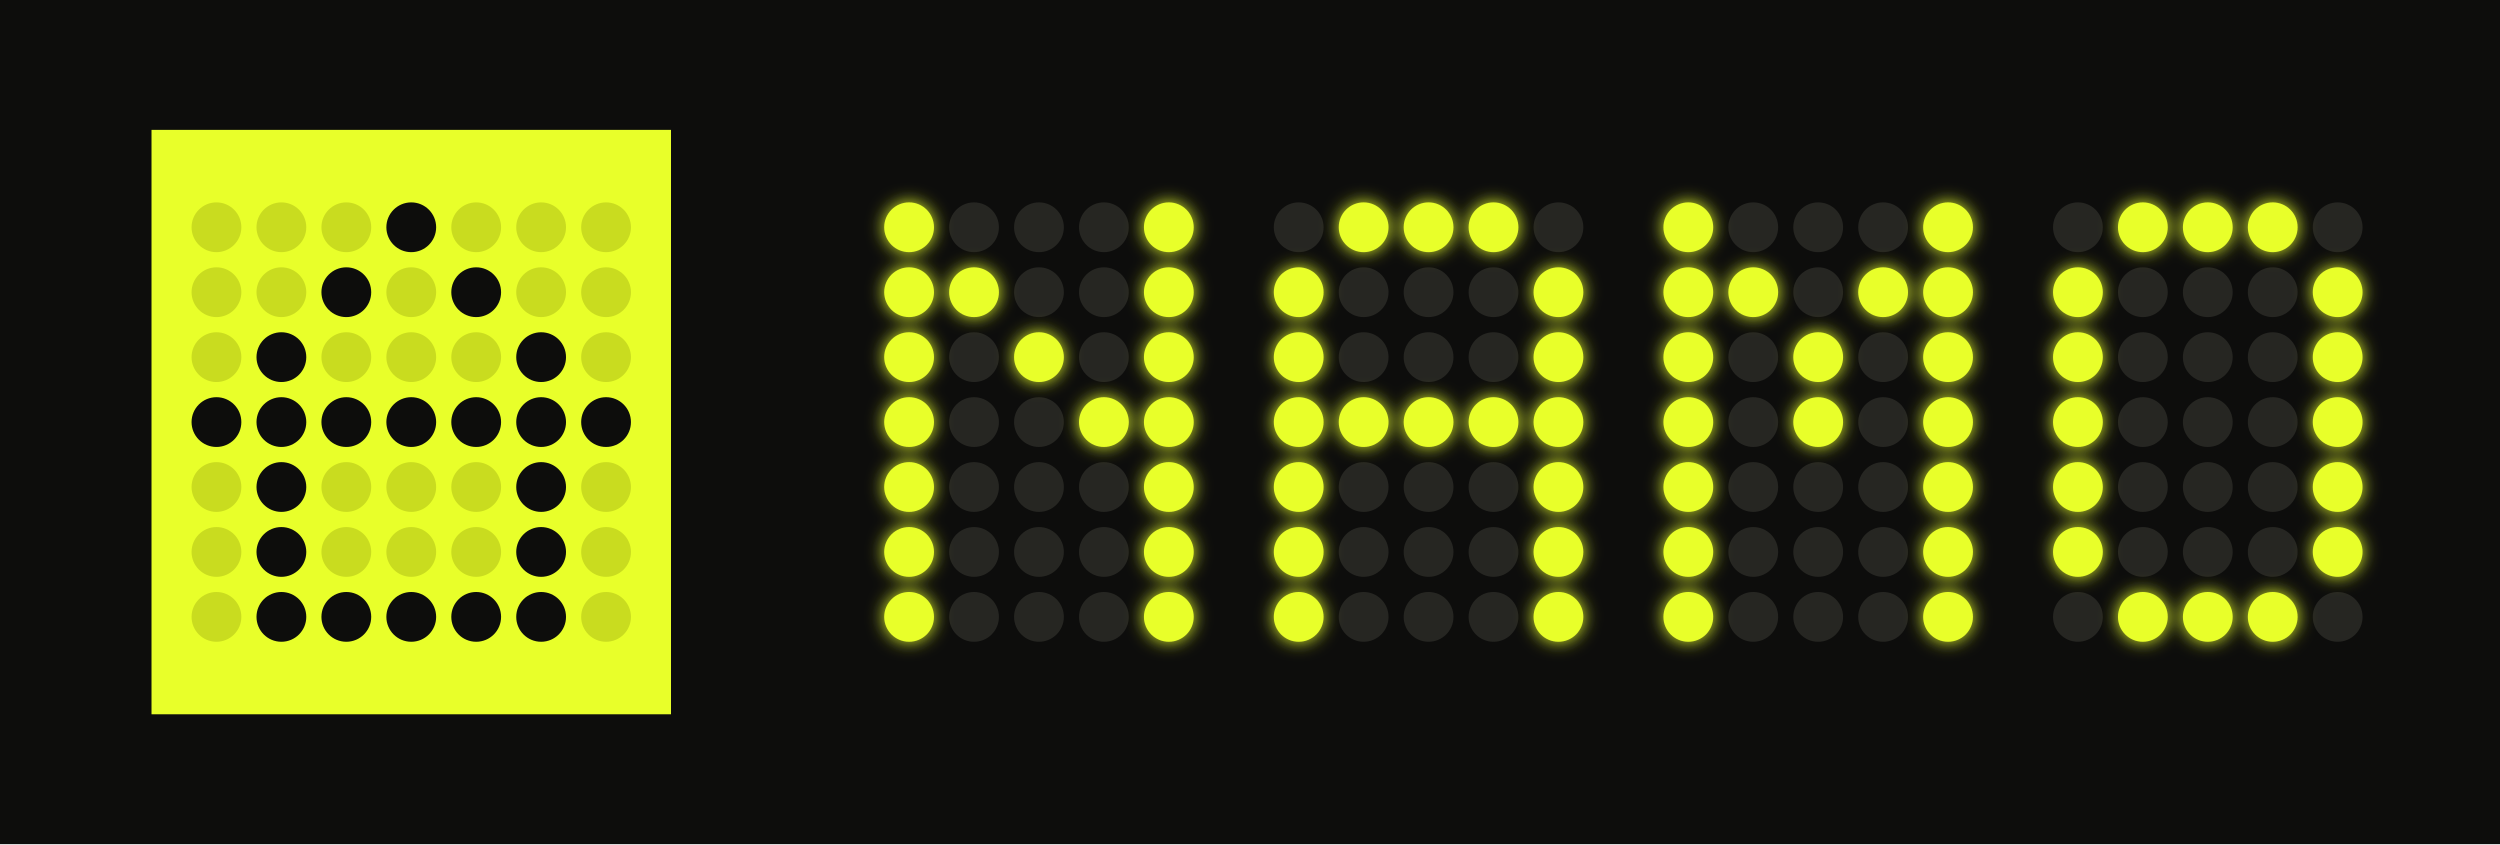
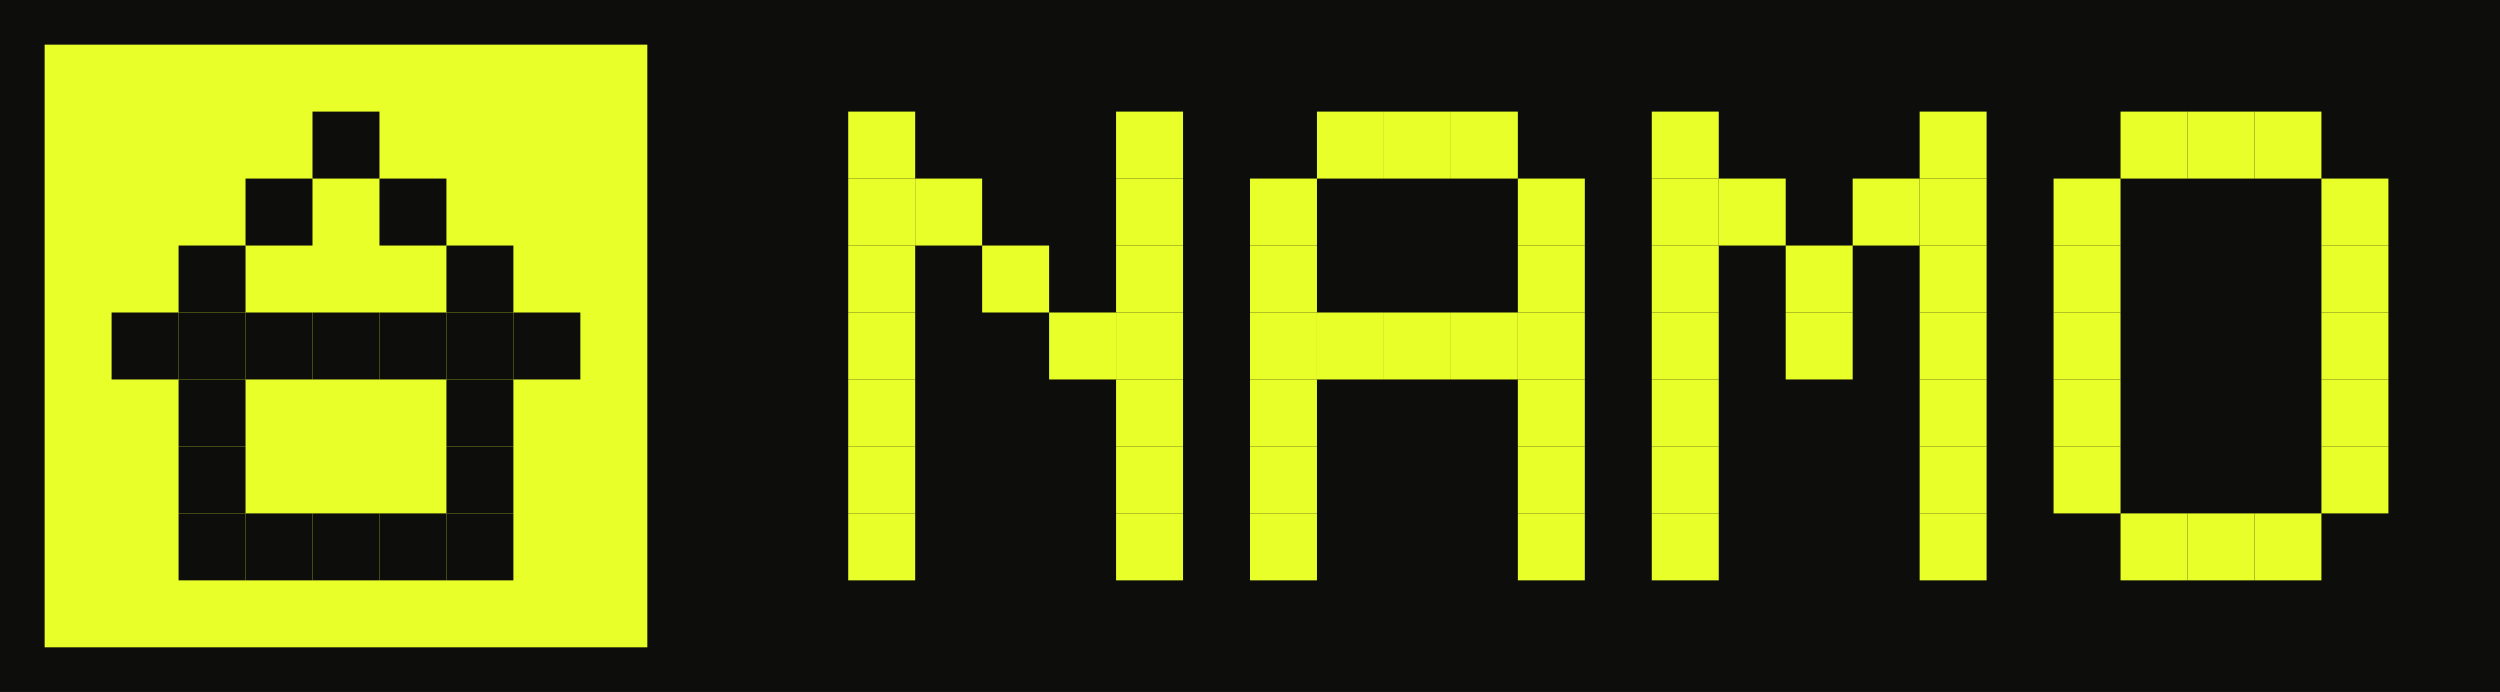
- <svg xmlns="http://www.w3.org/2000/svg" viewBox="0 0 462 156" width="462" height="156" role="img" aria-label="NAMO">
-   <defs>
-     <filter id="g" x="-50%" y="-50%" width="200%" height="200%">
-       <feGaussianBlur stdDeviation="1.6" result="b" />
-       <feMerge>
-         <feMergeNode in="b" />
-         <feMergeNode in="SourceGraphic" />
-       </feMerge>
-     </filter>
-   </defs>
-   <rect width="462" height="156" fill="#0d0d0c" />
-   <rect x="28" y="24" width="96" height="108" fill="#e8ff2a" />
-   <g fill="#c9dc1f">
-     <circle cx="40" cy="42" r="4.6" />
-     <circle cx="52" cy="42" r="4.6" />
-     <circle cx="64" cy="42" r="4.6" />
-     <circle cx="88" cy="42" r="4.6" />
-     <circle cx="100" cy="42" r="4.6" />
-     <circle cx="112" cy="42" r="4.6" />
-     <circle cx="40" cy="54" r="4.6" />
-     <circle cx="52" cy="54" r="4.6" />
-     <circle cx="76" cy="54" r="4.6" />
-     <circle cx="100" cy="54" r="4.6" />
-     <circle cx="112" cy="54" r="4.6" />
-     <circle cx="40" cy="66" r="4.6" />
-     <circle cx="64" cy="66" r="4.6" />
-     <circle cx="76" cy="66" r="4.6" />
-     <circle cx="88" cy="66" r="4.6" />
-     <circle cx="112" cy="66" r="4.6" />
-     <circle cx="40" cy="90" r="4.6" />
-     <circle cx="64" cy="90" r="4.6" />
-     <circle cx="76" cy="90" r="4.6" />
-     <circle cx="88" cy="90" r="4.6" />
-     <circle cx="112" cy="90" r="4.6" />
-     <circle cx="40" cy="102" r="4.6" />
-     <circle cx="64" cy="102" r="4.6" />
-     <circle cx="76" cy="102" r="4.6" />
-     <circle cx="88" cy="102" r="4.6" />
-     <circle cx="112" cy="102" r="4.6" />
-     <circle cx="40" cy="114" r="4.6" />
-     <circle cx="112" cy="114" r="4.6" />
+ <svg xmlns="http://www.w3.org/2000/svg" viewBox="0 0 224 62" width="224" height="62" role="img" aria-label="NAMO">
+   <rect width="224" height="62" fill="#0d0d0c" />
+   <rect x="4" y="4" width="54" height="54" fill="#e8ff2a" />
+   <g fill="#0d0d0c">
+     <rect x="28" y="10" width="6" height="6" />
+     <rect x="22" y="16" width="6" height="6" />
+     <rect x="34" y="16" width="6" height="6" />
+     <rect x="16" y="22" width="6" height="6" />
+     <rect x="40" y="22" width="6" height="6" />
+     <rect x="10" y="28" width="6" height="6" />
+     <rect x="16" y="28" width="6" height="6" />
+     <rect x="22" y="28" width="6" height="6" />
+     <rect x="28" y="28" width="6" height="6" />
+     <rect x="34" y="28" width="6" height="6" />
+     <rect x="40" y="28" width="6" height="6" />
+     <rect x="46" y="28" width="6" height="6" />
+     <rect x="16" y="34" width="6" height="6" />
+     <rect x="40" y="34" width="6" height="6" />
+     <rect x="16" y="40" width="6" height="6" />
+     <rect x="40" y="40" width="6" height="6" />
+     <rect x="16" y="46" width="6" height="6" />
+     <rect x="22" y="46" width="6" height="6" />
+     <rect x="28" y="46" width="6" height="6" />
+     <rect x="34" y="46" width="6" height="6" />
+     <rect x="40" y="46" width="6" height="6" />
  </g>
-   <g fill="#0d0d0c">
-     <circle cx="76" cy="42" r="4.6" />
-     <circle cx="64" cy="54" r="4.6" />
-     <circle cx="88" cy="54" r="4.6" />
-     <circle cx="52" cy="66" r="4.6" />
-     <circle cx="100" cy="66" r="4.6" />
-     <circle cx="40" cy="78" r="4.6" />
-     <circle cx="52" cy="78" r="4.6" />
-     <circle cx="64" cy="78" r="4.6" />
-     <circle cx="76" cy="78" r="4.6" />
-     <circle cx="88" cy="78" r="4.6" />
-     <circle cx="100" cy="78" r="4.6" />
-     <circle cx="112" cy="78" r="4.6" />
-     <circle cx="52" cy="90" r="4.6" />
-     <circle cx="100" cy="90" r="4.6" />
-     <circle cx="52" cy="102" r="4.6" />
-     <circle cx="100" cy="102" r="4.6" />
-     <circle cx="52" cy="114" r="4.6" />
-     <circle cx="64" cy="114" r="4.6" />
-     <circle cx="76" cy="114" r="4.6" />
-     <circle cx="88" cy="114" r="4.6" />
-     <circle cx="100" cy="114" r="4.6" />
-   </g>
-   <g fill="#262622">
-     <circle cx="180" cy="42" r="4.6" />
-     <circle cx="192" cy="42" r="4.6" />
-     <circle cx="204" cy="42" r="4.6" />
-     <circle cx="192" cy="54" r="4.6" />
-     <circle cx="204" cy="54" r="4.6" />
-     <circle cx="180" cy="66" r="4.6" />
-     <circle cx="204" cy="66" r="4.6" />
-     <circle cx="180" cy="78" r="4.6" />
-     <circle cx="192" cy="78" r="4.6" />
-     <circle cx="180" cy="90" r="4.6" />
-     <circle cx="192" cy="90" r="4.6" />
-     <circle cx="204" cy="90" r="4.6" />
-     <circle cx="180" cy="102" r="4.6" />
-     <circle cx="192" cy="102" r="4.6" />
-     <circle cx="204" cy="102" r="4.6" />
-     <circle cx="180" cy="114" r="4.6" />
-     <circle cx="192" cy="114" r="4.6" />
-     <circle cx="204" cy="114" r="4.6" />
-     <circle cx="240" cy="42" r="4.6" />
-     <circle cx="288" cy="42" r="4.6" />
-     <circle cx="252" cy="54" r="4.6" />
-     <circle cx="264" cy="54" r="4.6" />
-     <circle cx="276" cy="54" r="4.6" />
-     <circle cx="252" cy="66" r="4.6" />
-     <circle cx="264" cy="66" r="4.6" />
-     <circle cx="276" cy="66" r="4.6" />
-     <circle cx="252" cy="90" r="4.6" />
-     <circle cx="264" cy="90" r="4.6" />
-     <circle cx="276" cy="90" r="4.6" />
-     <circle cx="252" cy="102" r="4.6" />
-     <circle cx="264" cy="102" r="4.6" />
-     <circle cx="276" cy="102" r="4.6" />
-     <circle cx="252" cy="114" r="4.6" />
-     <circle cx="264" cy="114" r="4.6" />
-     <circle cx="276" cy="114" r="4.6" />
-     <circle cx="324" cy="42" r="4.6" />
-     <circle cx="336" cy="42" r="4.6" />
-     <circle cx="348" cy="42" r="4.6" />
-     <circle cx="336" cy="54" r="4.6" />
-     <circle cx="324" cy="66" r="4.6" />
-     <circle cx="348" cy="66" r="4.6" />
-     <circle cx="324" cy="78" r="4.6" />
-     <circle cx="348" cy="78" r="4.6" />
-     <circle cx="324" cy="90" r="4.6" />
-     <circle cx="336" cy="90" r="4.6" />
-     <circle cx="348" cy="90" r="4.6" />
-     <circle cx="324" cy="102" r="4.6" />
-     <circle cx="336" cy="102" r="4.6" />
-     <circle cx="348" cy="102" r="4.6" />
-     <circle cx="324" cy="114" r="4.6" />
-     <circle cx="336" cy="114" r="4.6" />
-     <circle cx="348" cy="114" r="4.6" />
-     <circle cx="384" cy="42" r="4.6" />
-     <circle cx="432" cy="42" r="4.6" />
-     <circle cx="396" cy="54" r="4.6" />
-     <circle cx="408" cy="54" r="4.6" />
-     <circle cx="420" cy="54" r="4.6" />
-     <circle cx="396" cy="66" r="4.6" />
-     <circle cx="408" cy="66" r="4.6" />
-     <circle cx="420" cy="66" r="4.6" />
-     <circle cx="396" cy="78" r="4.6" />
-     <circle cx="408" cy="78" r="4.6" />
-     <circle cx="420" cy="78" r="4.6" />
-     <circle cx="396" cy="90" r="4.6" />
-     <circle cx="408" cy="90" r="4.6" />
-     <circle cx="420" cy="90" r="4.6" />
-     <circle cx="396" cy="102" r="4.6" />
-     <circle cx="408" cy="102" r="4.6" />
-     <circle cx="420" cy="102" r="4.6" />
-     <circle cx="384" cy="114" r="4.6" />
-     <circle cx="432" cy="114" r="4.6" />
-   </g>
-   <g fill="#e8ff2a" filter="url(#g)">
-     <circle cx="168" cy="42" r="4.6" />
-     <circle cx="216" cy="42" r="4.6" />
-     <circle cx="168" cy="54" r="4.6" />
-     <circle cx="180" cy="54" r="4.6" />
-     <circle cx="216" cy="54" r="4.6" />
-     <circle cx="168" cy="66" r="4.6" />
-     <circle cx="192" cy="66" r="4.6" />
-     <circle cx="216" cy="66" r="4.6" />
-     <circle cx="168" cy="78" r="4.6" />
-     <circle cx="204" cy="78" r="4.6" />
-     <circle cx="216" cy="78" r="4.6" />
-     <circle cx="168" cy="90" r="4.6" />
-     <circle cx="216" cy="90" r="4.6" />
-     <circle cx="168" cy="102" r="4.6" />
-     <circle cx="216" cy="102" r="4.6" />
-     <circle cx="168" cy="114" r="4.6" />
-     <circle cx="216" cy="114" r="4.6" />
-     <circle cx="252" cy="42" r="4.6" />
-     <circle cx="264" cy="42" r="4.6" />
-     <circle cx="276" cy="42" r="4.6" />
-     <circle cx="240" cy="54" r="4.6" />
-     <circle cx="288" cy="54" r="4.6" />
-     <circle cx="240" cy="66" r="4.6" />
-     <circle cx="288" cy="66" r="4.6" />
-     <circle cx="240" cy="78" r="4.6" />
-     <circle cx="252" cy="78" r="4.6" />
-     <circle cx="264" cy="78" r="4.6" />
-     <circle cx="276" cy="78" r="4.6" />
-     <circle cx="288" cy="78" r="4.6" />
-     <circle cx="240" cy="90" r="4.6" />
-     <circle cx="288" cy="90" r="4.6" />
-     <circle cx="240" cy="102" r="4.6" />
-     <circle cx="288" cy="102" r="4.6" />
-     <circle cx="240" cy="114" r="4.6" />
-     <circle cx="288" cy="114" r="4.6" />
-     <circle cx="312" cy="42" r="4.6" />
-     <circle cx="360" cy="42" r="4.6" />
-     <circle cx="312" cy="54" r="4.6" />
-     <circle cx="324" cy="54" r="4.6" />
-     <circle cx="348" cy="54" r="4.6" />
-     <circle cx="360" cy="54" r="4.6" />
-     <circle cx="312" cy="66" r="4.6" />
-     <circle cx="336" cy="66" r="4.6" />
-     <circle cx="360" cy="66" r="4.6" />
-     <circle cx="312" cy="78" r="4.6" />
-     <circle cx="336" cy="78" r="4.6" />
-     <circle cx="360" cy="78" r="4.6" />
-     <circle cx="312" cy="90" r="4.6" />
-     <circle cx="360" cy="90" r="4.6" />
-     <circle cx="312" cy="102" r="4.6" />
-     <circle cx="360" cy="102" r="4.6" />
-     <circle cx="312" cy="114" r="4.6" />
-     <circle cx="360" cy="114" r="4.6" />
-     <circle cx="396" cy="42" r="4.6" />
-     <circle cx="408" cy="42" r="4.6" />
-     <circle cx="420" cy="42" r="4.6" />
-     <circle cx="384" cy="54" r="4.6" />
-     <circle cx="432" cy="54" r="4.6" />
-     <circle cx="384" cy="66" r="4.6" />
-     <circle cx="432" cy="66" r="4.6" />
-     <circle cx="384" cy="78" r="4.6" />
-     <circle cx="432" cy="78" r="4.6" />
-     <circle cx="384" cy="90" r="4.6" />
-     <circle cx="432" cy="90" r="4.6" />
-     <circle cx="384" cy="102" r="4.6" />
-     <circle cx="432" cy="102" r="4.6" />
-     <circle cx="396" cy="114" r="4.6" />
-     <circle cx="408" cy="114" r="4.6" />
-     <circle cx="420" cy="114" r="4.6" />
+   <g fill="#e8ff2a">
+     <rect x="76" y="10" width="6" height="6" />
+     <rect x="100" y="10" width="6" height="6" />
+     <rect x="76" y="16" width="6" height="6" />
+     <rect x="82" y="16" width="6" height="6" />
+     <rect x="100" y="16" width="6" height="6" />
+     <rect x="76" y="22" width="6" height="6" />
+     <rect x="88" y="22" width="6" height="6" />
+     <rect x="100" y="22" width="6" height="6" />
+     <rect x="76" y="28" width="6" height="6" />
+     <rect x="94" y="28" width="6" height="6" />
+     <rect x="100" y="28" width="6" height="6" />
+     <rect x="76" y="34" width="6" height="6" />
+     <rect x="100" y="34" width="6" height="6" />
+     <rect x="76" y="40" width="6" height="6" />
+     <rect x="100" y="40" width="6" height="6" />
+     <rect x="76" y="46" width="6" height="6" />
+     <rect x="100" y="46" width="6" height="6" />
+     <rect x="118" y="10" width="6" height="6" />
+     <rect x="124" y="10" width="6" height="6" />
+     <rect x="130" y="10" width="6" height="6" />
+     <rect x="112" y="16" width="6" height="6" />
+     <rect x="136" y="16" width="6" height="6" />
+     <rect x="112" y="22" width="6" height="6" />
+     <rect x="136" y="22" width="6" height="6" />
+     <rect x="112" y="28" width="6" height="6" />
+     <rect x="118" y="28" width="6" height="6" />
+     <rect x="124" y="28" width="6" height="6" />
+     <rect x="130" y="28" width="6" height="6" />
+     <rect x="136" y="28" width="6" height="6" />
+     <rect x="112" y="34" width="6" height="6" />
+     <rect x="136" y="34" width="6" height="6" />
+     <rect x="112" y="40" width="6" height="6" />
+     <rect x="136" y="40" width="6" height="6" />
+     <rect x="112" y="46" width="6" height="6" />
+     <rect x="136" y="46" width="6" height="6" />
+     <rect x="148" y="10" width="6" height="6" />
+     <rect x="172" y="10" width="6" height="6" />
+     <rect x="148" y="16" width="6" height="6" />
+     <rect x="154" y="16" width="6" height="6" />
+     <rect x="166" y="16" width="6" height="6" />
+     <rect x="172" y="16" width="6" height="6" />
+     <rect x="148" y="22" width="6" height="6" />
+     <rect x="160" y="22" width="6" height="6" />
+     <rect x="172" y="22" width="6" height="6" />
+     <rect x="148" y="28" width="6" height="6" />
+     <rect x="160" y="28" width="6" height="6" />
+     <rect x="172" y="28" width="6" height="6" />
+     <rect x="148" y="34" width="6" height="6" />
+     <rect x="172" y="34" width="6" height="6" />
+     <rect x="148" y="40" width="6" height="6" />
+     <rect x="172" y="40" width="6" height="6" />
+     <rect x="148" y="46" width="6" height="6" />
+     <rect x="172" y="46" width="6" height="6" />
+     <rect x="190" y="10" width="6" height="6" />
+     <rect x="196" y="10" width="6" height="6" />
+     <rect x="202" y="10" width="6" height="6" />
+     <rect x="184" y="16" width="6" height="6" />
+     <rect x="208" y="16" width="6" height="6" />
+     <rect x="184" y="22" width="6" height="6" />
+     <rect x="208" y="22" width="6" height="6" />
+     <rect x="184" y="28" width="6" height="6" />
+     <rect x="208" y="28" width="6" height="6" />
+     <rect x="184" y="34" width="6" height="6" />
+     <rect x="208" y="34" width="6" height="6" />
+     <rect x="184" y="40" width="6" height="6" />
+     <rect x="208" y="40" width="6" height="6" />
+     <rect x="190" y="46" width="6" height="6" />
+     <rect x="196" y="46" width="6" height="6" />
+     <rect x="202" y="46" width="6" height="6" />
  </g>
</svg>
